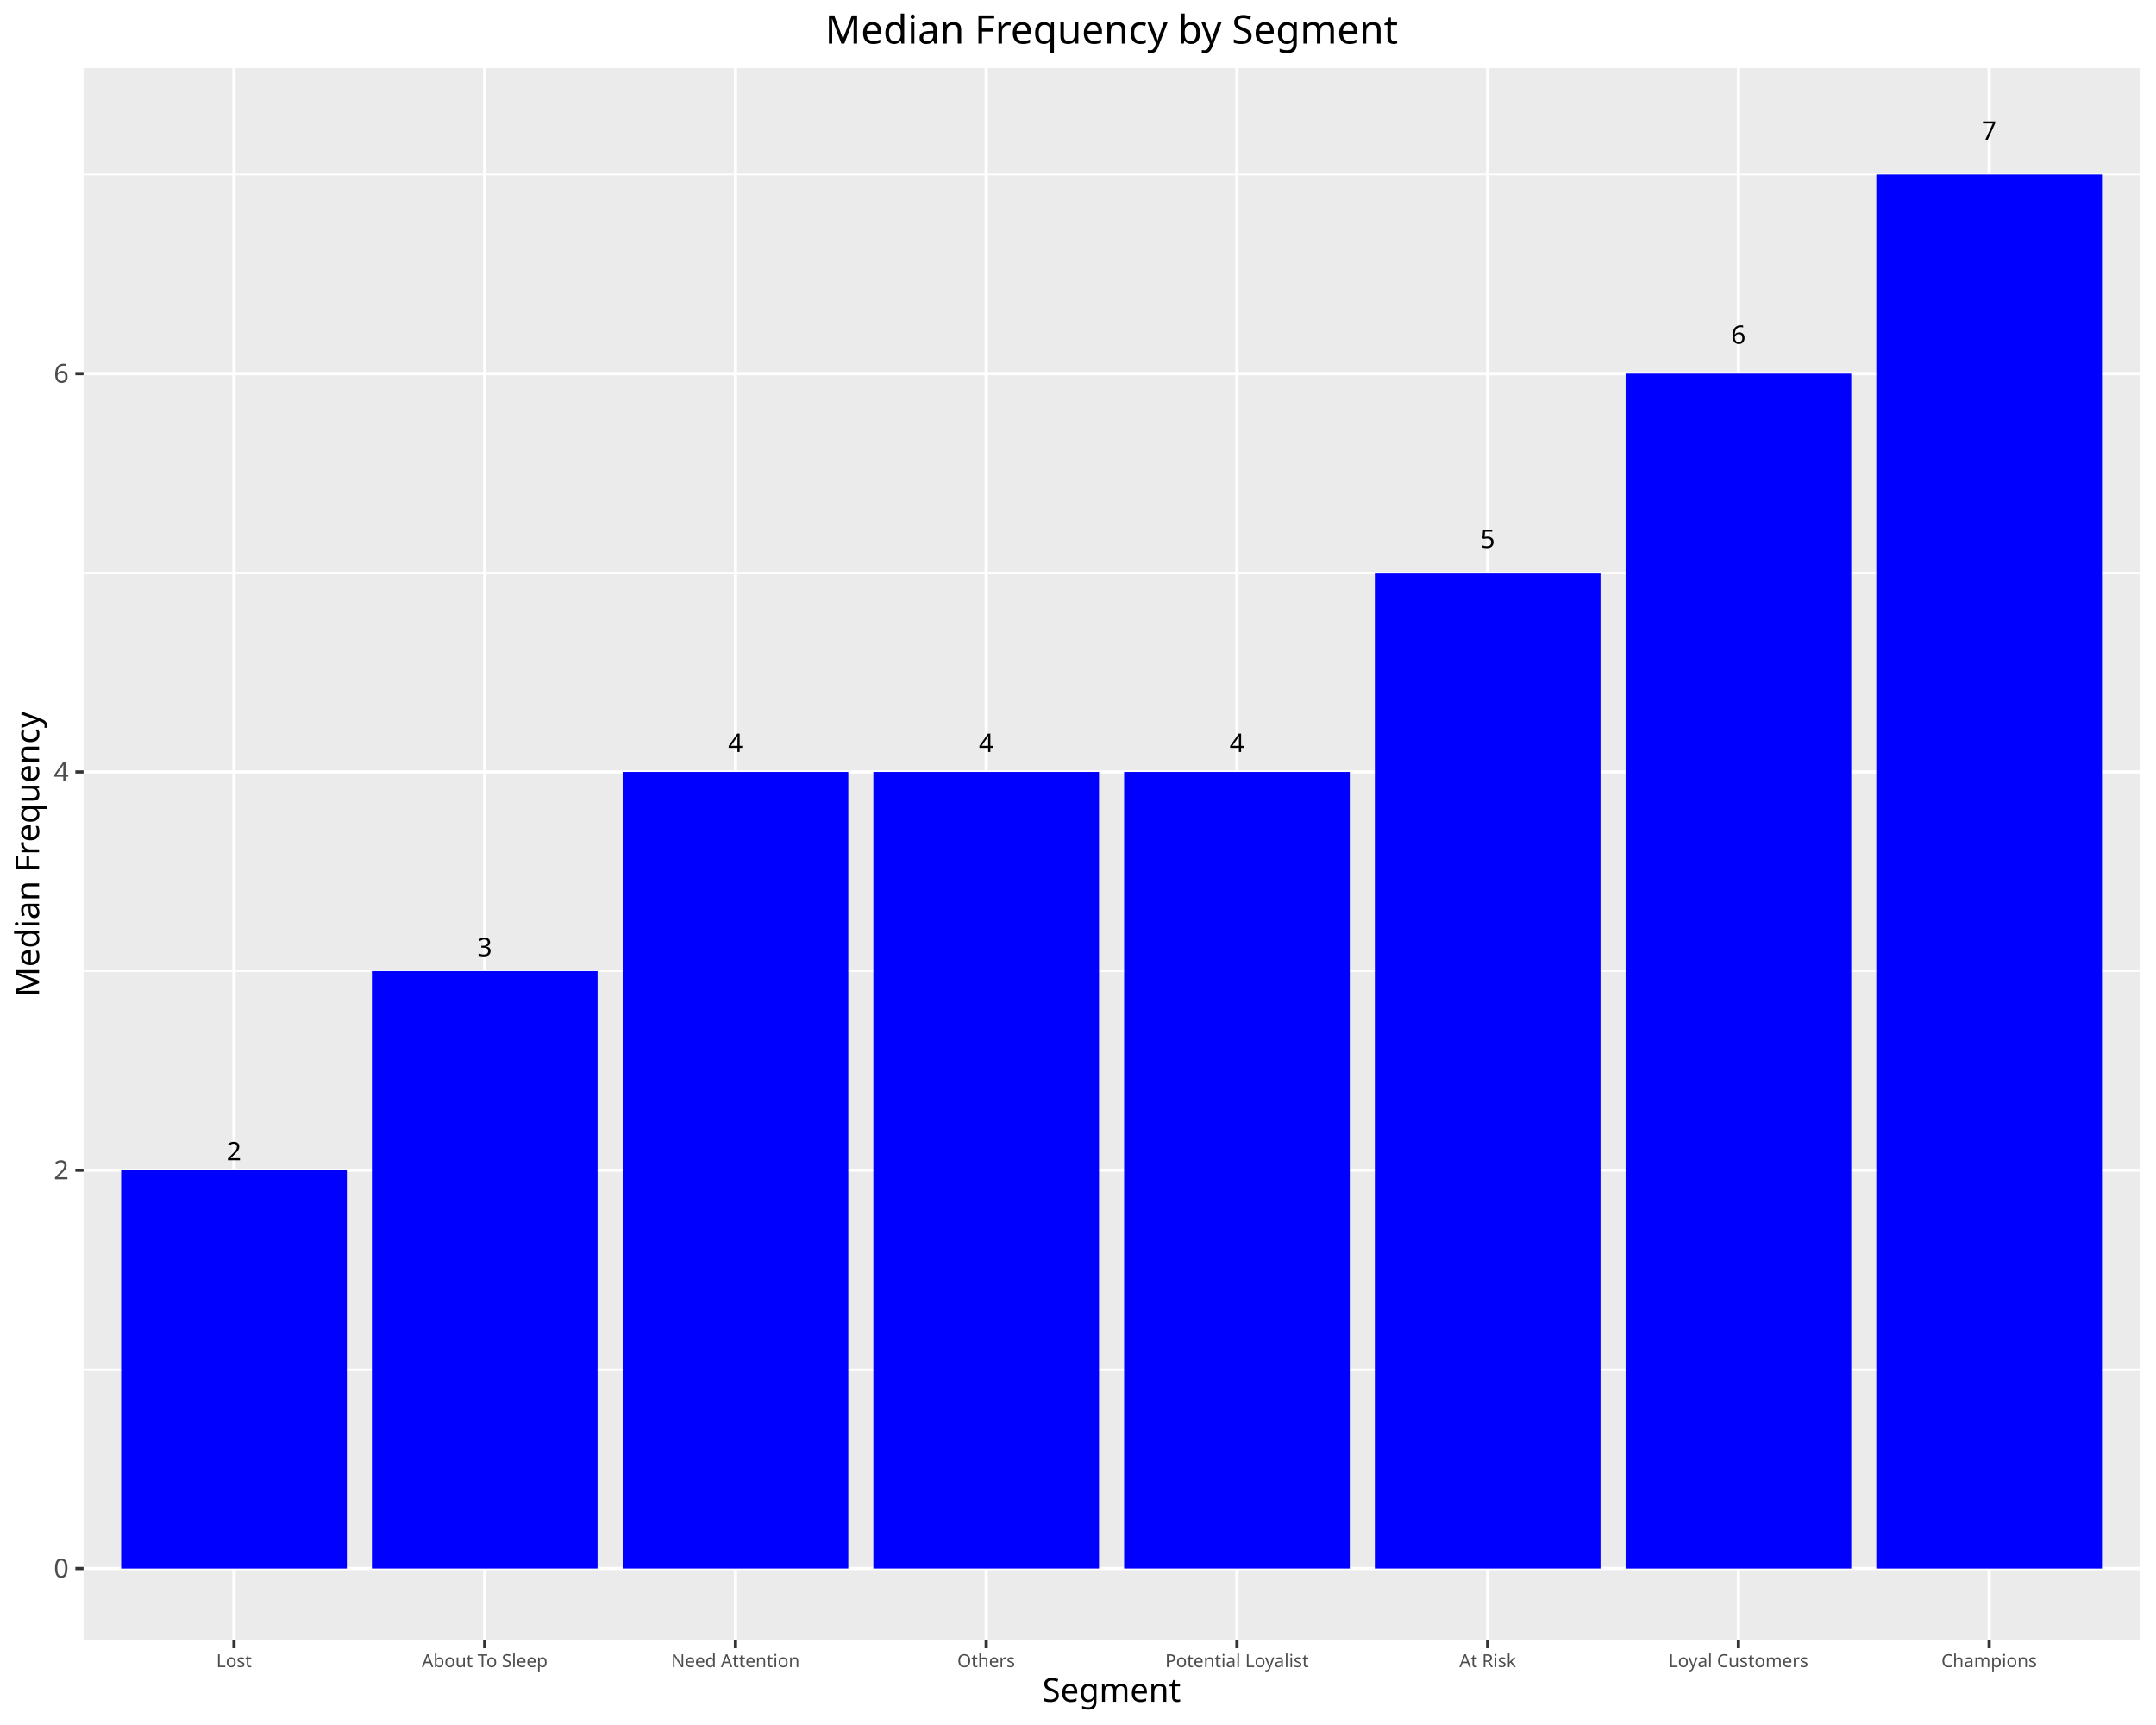
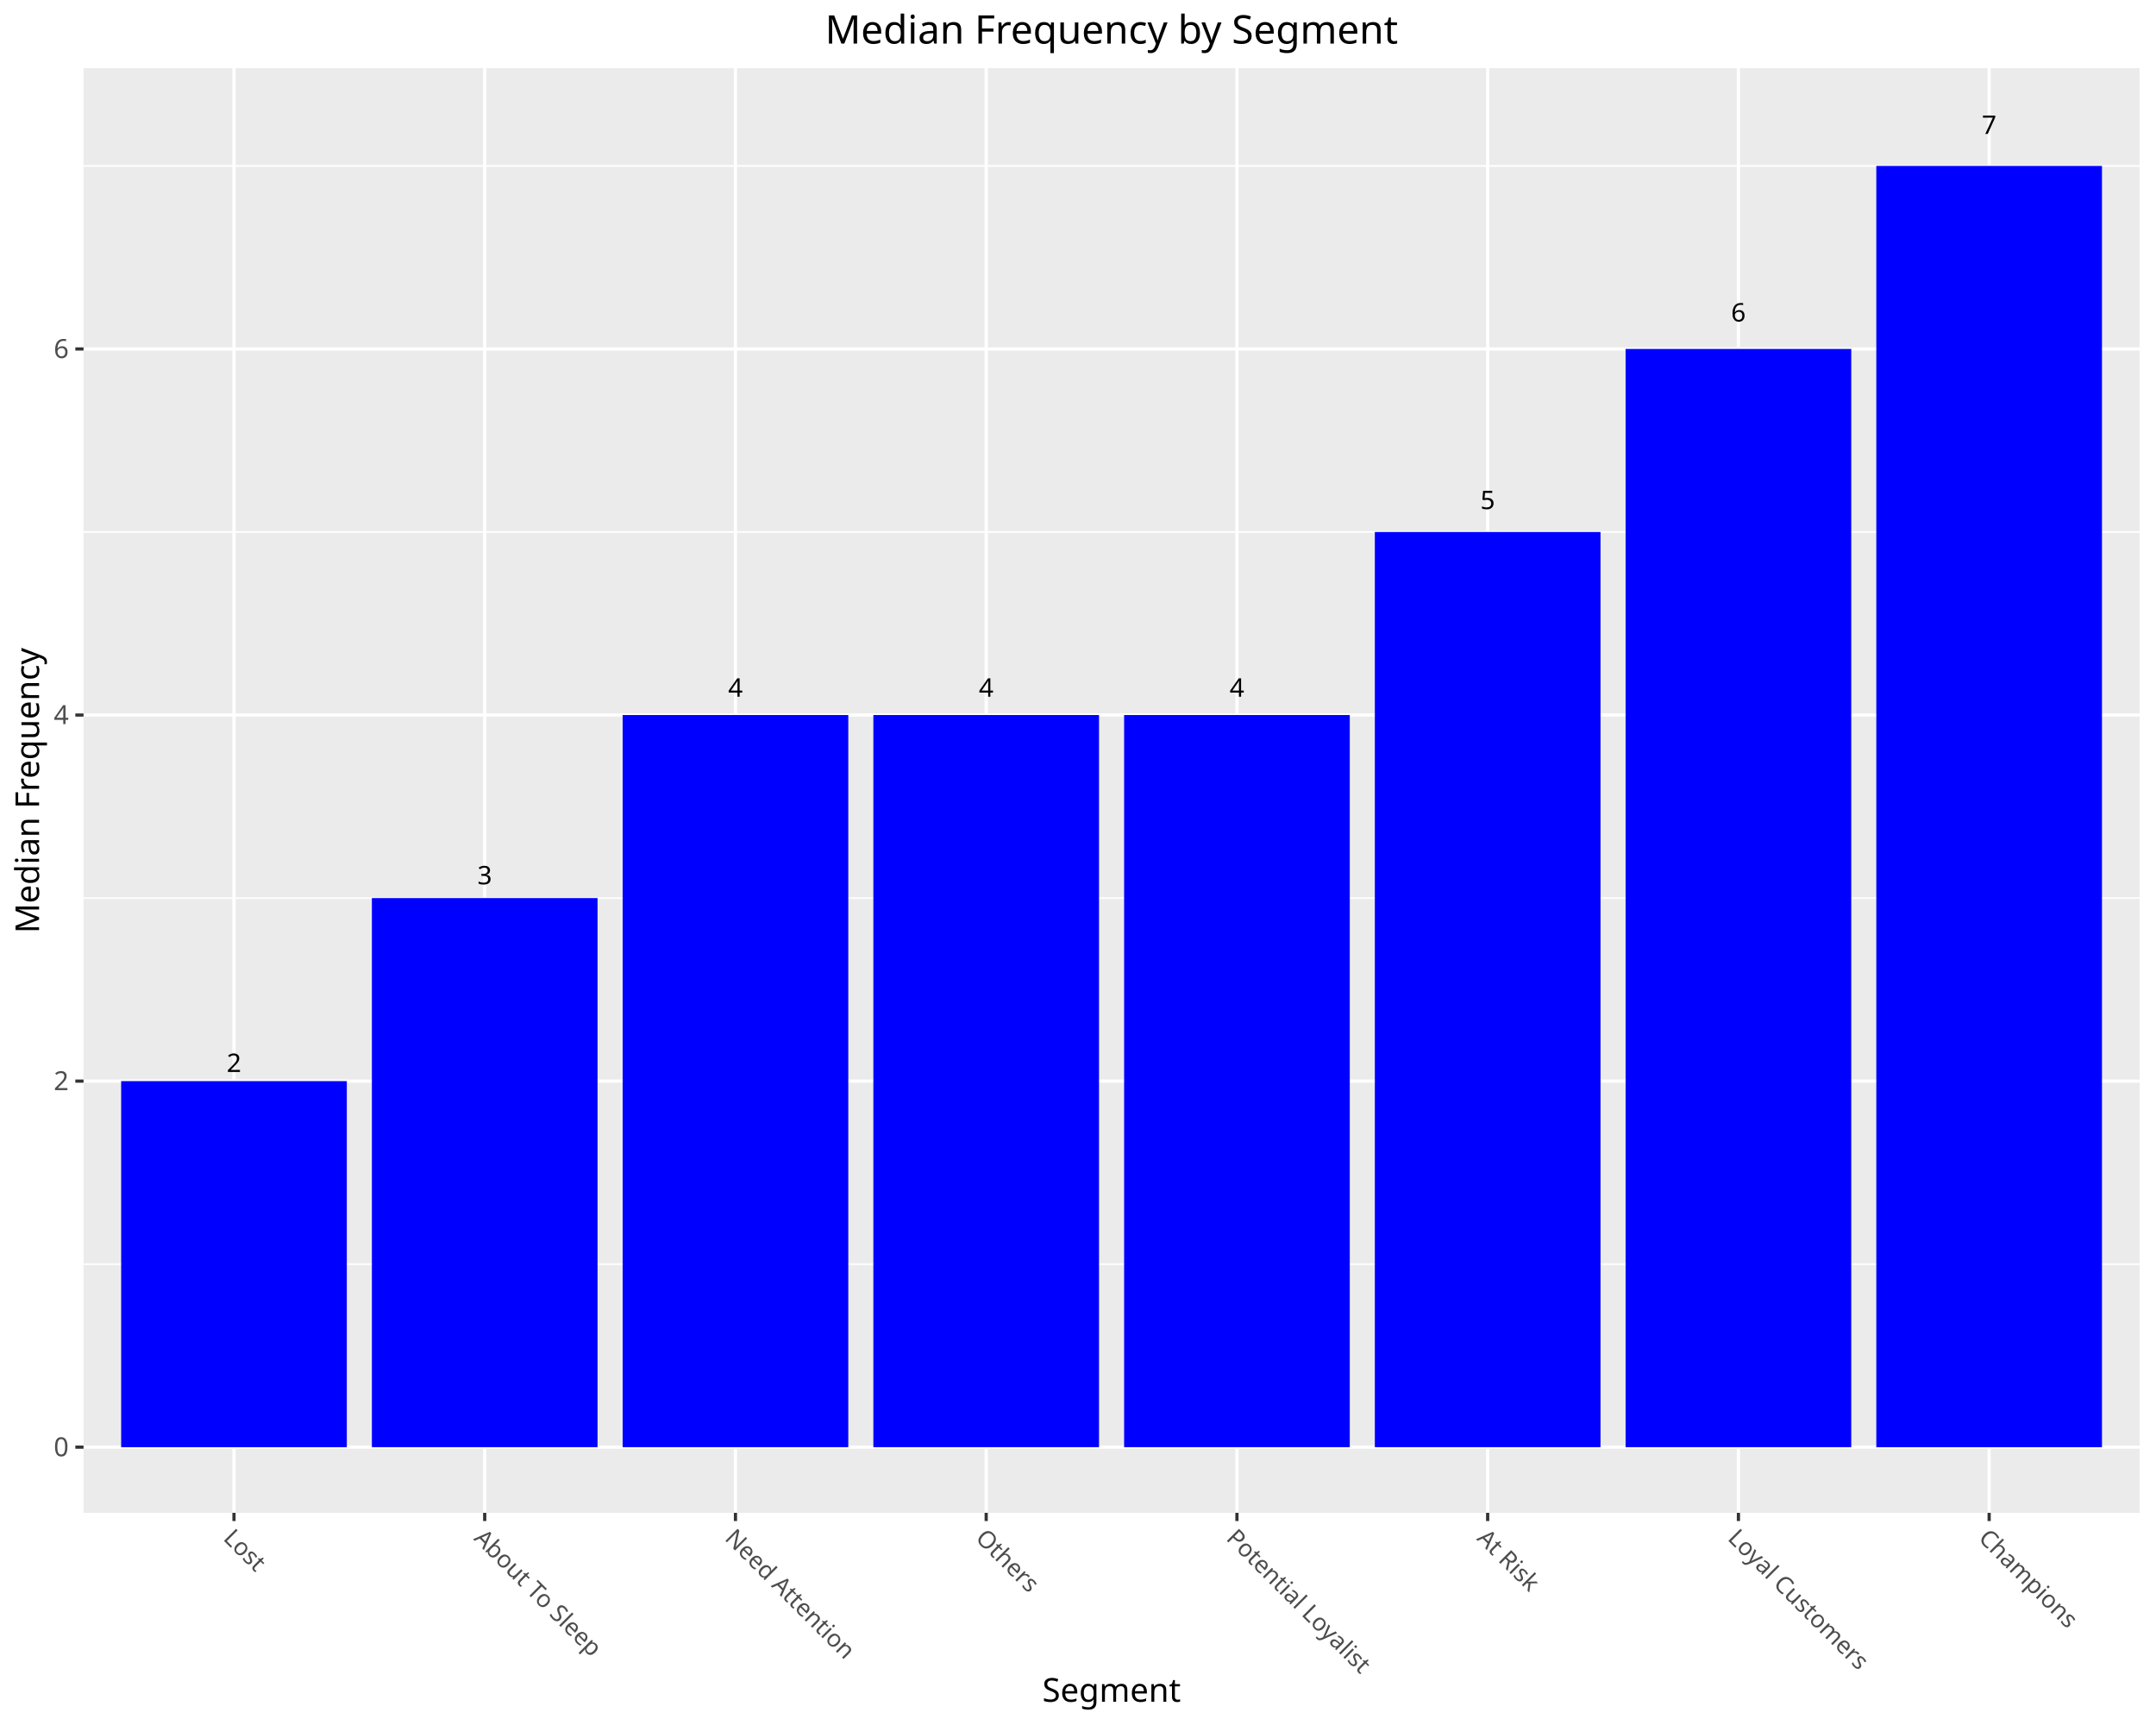
<svg xmlns="http://www.w3.org/2000/svg" class="svglite" data-engine-version="2.0" width="720.00pt" height="576.00pt" viewBox="0 0 720.00 576.00">
  <defs>
    <style type="text/css">
    .svglite line, .svglite polyline, .svglite polygon, .svglite path, .svglite rect, .svglite circle {
      fill: none;
      stroke: #000000;
      stroke-linecap: round;
      stroke-linejoin: round;
      stroke-miterlimit: 10.00;
    }
  </style>
  </defs>
  <rect width="100%" height="100%" style="stroke: none; fill: #FFFFFF;" />
  <defs>
    <clipPath id="cpMC4wMHw3MjAuMDB8MC4wMHw1NzYuMDA=">
      <rect x="0.00" y="0.00" width="720.00" height="576.00" />
    </clipPath>
  </defs>
  <g clip-path="url(#cpMC4wMHw3MjAuMDB8MC4wMHw1NzYuMDA=)">
    <rect x="0.00" y="0.00" width="720.00" height="576.00" style="stroke-width: 1.07; stroke: #FFFFFF; fill: #FFFFFF;" />
  </g>
  <defs>
-     <clipPath id="cpMjcuOTB8NzE0LjUyfDIyLjc4fDU0Ny42Mg==">
-       <rect x="27.90" y="22.78" width="686.62" height="524.84" />
+     <clipPath id="cpMjcuOTB8NzE0LjUyfDIyLjc4fDUwNS4xNg==">
+       <rect x="27.90" y="22.78" width="686.62" height="482.38" />
    </clipPath>
  </defs>
-   <g clip-path="url(#cpMjcuOTB8NzE0LjUyfDIyLjc4fDU0Ny42Mg==)">
-     <rect x="27.90" y="22.78" width="686.62" height="524.84" style="stroke-width: 1.07; stroke: none; fill: #EBEBEB;" />
-     <polyline points="27.90,457.27 714.52,457.27 " style="stroke-width: 0.53; stroke: #FFFFFF; stroke-linecap: butt;" />
-     <polyline points="27.90,324.27 714.52,324.27 " style="stroke-width: 0.53; stroke: #FFFFFF; stroke-linecap: butt;" />
-     <polyline points="27.90,191.27 714.52,191.27 " style="stroke-width: 0.53; stroke: #FFFFFF; stroke-linecap: butt;" />
-     <polyline points="27.90,58.28 714.52,58.28 " style="stroke-width: 0.53; stroke: #FFFFFF; stroke-linecap: butt;" />
-     <polyline points="27.90,523.76 714.52,523.76 " style="stroke-width: 1.07; stroke: #FFFFFF; stroke-linecap: butt;" />
-     <polyline points="27.90,390.77 714.52,390.77 " style="stroke-width: 1.07; stroke: #FFFFFF; stroke-linecap: butt;" />
-     <polyline points="27.90,257.77 714.52,257.77 " style="stroke-width: 1.07; stroke: #FFFFFF; stroke-linecap: butt;" />
-     <polyline points="27.90,124.78 714.52,124.78 " style="stroke-width: 1.07; stroke: #FFFFFF; stroke-linecap: butt;" />
-     <polyline points="78.14,547.62 78.14,22.78 " style="stroke-width: 1.07; stroke: #FFFFFF; stroke-linecap: butt;" />
-     <polyline points="161.87,547.62 161.87,22.78 " style="stroke-width: 1.07; stroke: #FFFFFF; stroke-linecap: butt;" />
-     <polyline points="245.61,547.62 245.61,22.78 " style="stroke-width: 1.07; stroke: #FFFFFF; stroke-linecap: butt;" />
-     <polyline points="329.34,547.62 329.34,22.78 " style="stroke-width: 1.07; stroke: #FFFFFF; stroke-linecap: butt;" />
-     <polyline points="413.08,547.62 413.08,22.78 " style="stroke-width: 1.07; stroke: #FFFFFF; stroke-linecap: butt;" />
-     <polyline points="496.81,547.62 496.81,22.78 " style="stroke-width: 1.07; stroke: #FFFFFF; stroke-linecap: butt;" />
-     <polyline points="580.55,547.62 580.55,22.78 " style="stroke-width: 1.07; stroke: #FFFFFF; stroke-linecap: butt;" />
-     <polyline points="664.28,547.62 664.28,22.78 " style="stroke-width: 1.07; stroke: #FFFFFF; stroke-linecap: butt;" />
-     <rect x="40.46" y="390.77" width="75.36" height="133.00" style="stroke-width: 1.07; stroke: none; stroke-linecap: butt; stroke-linejoin: miter; fill: #0000FF;" />
-     <rect x="124.19" y="324.27" width="75.36" height="199.49" style="stroke-width: 1.07; stroke: none; stroke-linecap: butt; stroke-linejoin: miter; fill: #0000FF;" />
-     <rect x="207.93" y="257.77" width="75.36" height="265.99" style="stroke-width: 1.07; stroke: none; stroke-linecap: butt; stroke-linejoin: miter; fill: #0000FF;" />
-     <rect x="375.40" y="257.77" width="75.36" height="265.99" style="stroke-width: 1.07; stroke: none; stroke-linecap: butt; stroke-linejoin: miter; fill: #0000FF;" />
-     <rect x="291.66" y="257.77" width="75.36" height="265.99" style="stroke-width: 1.07; stroke: none; stroke-linecap: butt; stroke-linejoin: miter; fill: #0000FF;" />
-     <rect x="459.13" y="191.27" width="75.36" height="332.49" style="stroke-width: 1.07; stroke: none; stroke-linecap: butt; stroke-linejoin: miter; fill: #0000FF;" />
-     <rect x="542.87" y="124.78" width="75.36" height="398.99" style="stroke-width: 1.07; stroke: none; stroke-linecap: butt; stroke-linejoin: miter; fill: #0000FF;" />
-     <rect x="626.60" y="58.28" width="75.36" height="465.49" style="stroke-width: 1.07; stroke: none; stroke-linecap: butt; stroke-linejoin: miter; fill: #0000FF;" />
-     <text x="78.14" y="387.44" text-anchor="middle" style="font-size: 8.54px; font-family: sans;" textLength="4.75px" lengthAdjust="spacingAndGlyphs">2</text>
-     <text x="161.87" y="319.28" text-anchor="middle" style="font-size: 8.54px; font-family: sans;" textLength="4.75px" lengthAdjust="spacingAndGlyphs">3</text>
-     <text x="245.61" y="251.12" text-anchor="middle" style="font-size: 8.54px; font-family: sans;" textLength="4.75px" lengthAdjust="spacingAndGlyphs">4</text>
-     <text x="413.08" y="251.12" text-anchor="middle" style="font-size: 8.54px; font-family: sans;" textLength="4.75px" lengthAdjust="spacingAndGlyphs">4</text>
-     <text x="329.34" y="251.12" text-anchor="middle" style="font-size: 8.54px; font-family: sans;" textLength="4.75px" lengthAdjust="spacingAndGlyphs">4</text>
-     <text x="496.81" y="182.96" text-anchor="middle" style="font-size: 8.54px; font-family: sans;" textLength="4.75px" lengthAdjust="spacingAndGlyphs">5</text>
-     <text x="580.55" y="114.80" text-anchor="middle" style="font-size: 8.54px; font-family: sans;" textLength="4.75px" lengthAdjust="spacingAndGlyphs">6</text>
-     <text x="664.28" y="46.64" text-anchor="middle" style="font-size: 8.54px; font-family: sans;" textLength="4.75px" lengthAdjust="spacingAndGlyphs">7</text>
+   <g clip-path="url(#cpMjcuOTB8NzE0LjUyfDIyLjc4fDUwNS4xNg==)">
+     <rect x="27.90" y="22.78" width="686.62" height="482.38" style="stroke-width: 1.07; stroke: none; fill: #EBEBEB;" />
+     <polyline points="27.90,422.11 714.52,422.11 " style="stroke-width: 0.53; stroke: #FFFFFF; stroke-linecap: butt;" />
+     <polyline points="27.90,299.88 714.52,299.88 " style="stroke-width: 0.53; stroke: #FFFFFF; stroke-linecap: butt;" />
+     <polyline points="27.90,177.64 714.52,177.64 " style="stroke-width: 0.53; stroke: #FFFFFF; stroke-linecap: butt;" />
+     <polyline points="27.90,55.41 714.52,55.41 " style="stroke-width: 0.53; stroke: #FFFFFF; stroke-linecap: butt;" />
+     <polyline points="27.90,483.23 714.52,483.23 " style="stroke-width: 1.07; stroke: #FFFFFF; stroke-linecap: butt;" />
+     <polyline points="27.90,361.00 714.52,361.00 " style="stroke-width: 1.07; stroke: #FFFFFF; stroke-linecap: butt;" />
+     <polyline points="27.90,238.76 714.52,238.76 " style="stroke-width: 1.07; stroke: #FFFFFF; stroke-linecap: butt;" />
+     <polyline points="27.90,116.52 714.52,116.52 " style="stroke-width: 1.07; stroke: #FFFFFF; stroke-linecap: butt;" />
+     <polyline points="78.14,505.16 78.14,22.78 " style="stroke-width: 1.07; stroke: #FFFFFF; stroke-linecap: butt;" />
+     <polyline points="161.87,505.16 161.87,22.78 " style="stroke-width: 1.07; stroke: #FFFFFF; stroke-linecap: butt;" />
+     <polyline points="245.61,505.16 245.61,22.78 " style="stroke-width: 1.07; stroke: #FFFFFF; stroke-linecap: butt;" />
+     <polyline points="329.34,505.16 329.34,22.78 " style="stroke-width: 1.07; stroke: #FFFFFF; stroke-linecap: butt;" />
+     <polyline points="413.08,505.16 413.08,22.78 " style="stroke-width: 1.07; stroke: #FFFFFF; stroke-linecap: butt;" />
+     <polyline points="496.81,505.16 496.81,22.78 " style="stroke-width: 1.07; stroke: #FFFFFF; stroke-linecap: butt;" />
+     <polyline points="580.55,505.16 580.55,22.78 " style="stroke-width: 1.07; stroke: #FFFFFF; stroke-linecap: butt;" />
+     <polyline points="664.28,505.16 664.28,22.78 " style="stroke-width: 1.07; stroke: #FFFFFF; stroke-linecap: butt;" />
+     <rect x="40.46" y="361.00" width="75.36" height="122.24" style="stroke-width: 1.07; stroke: none; stroke-linecap: butt; stroke-linejoin: miter; fill: #0000FF;" />
+     <rect x="124.19" y="299.88" width="75.36" height="183.35" style="stroke-width: 1.07; stroke: none; stroke-linecap: butt; stroke-linejoin: miter; fill: #0000FF;" />
+     <rect x="207.93" y="238.76" width="75.36" height="244.47" style="stroke-width: 1.07; stroke: none; stroke-linecap: butt; stroke-linejoin: miter; fill: #0000FF;" />
+     <rect x="375.40" y="238.76" width="75.36" height="244.47" style="stroke-width: 1.07; stroke: none; stroke-linecap: butt; stroke-linejoin: miter; fill: #0000FF;" />
+     <rect x="291.66" y="238.76" width="75.36" height="244.47" style="stroke-width: 1.07; stroke: none; stroke-linecap: butt; stroke-linejoin: miter; fill: #0000FF;" />
+     <rect x="459.13" y="177.64" width="75.36" height="305.59" style="stroke-width: 1.07; stroke: none; stroke-linecap: butt; stroke-linejoin: miter; fill: #0000FF;" />
+     <rect x="542.87" y="116.52" width="75.36" height="366.71" style="stroke-width: 1.07; stroke: none; stroke-linecap: butt; stroke-linejoin: miter; fill: #0000FF;" />
+     <rect x="626.60" y="55.41" width="75.36" height="427.83" style="stroke-width: 1.07; stroke: none; stroke-linecap: butt; stroke-linejoin: miter; fill: #0000FF;" />
+     <text x="78.14" y="357.94" text-anchor="middle" style="font-size: 8.54px; font-family: sans;" textLength="4.75px" lengthAdjust="spacingAndGlyphs">2</text>
+     <text x="161.87" y="295.29" text-anchor="middle" style="font-size: 8.54px; font-family: sans;" textLength="4.75px" lengthAdjust="spacingAndGlyphs">3</text>
+     <text x="245.61" y="232.65" text-anchor="middle" style="font-size: 8.54px; font-family: sans;" textLength="4.75px" lengthAdjust="spacingAndGlyphs">4</text>
+     <text x="413.08" y="232.65" text-anchor="middle" style="font-size: 8.54px; font-family: sans;" textLength="4.75px" lengthAdjust="spacingAndGlyphs">4</text>
+     <text x="329.34" y="232.65" text-anchor="middle" style="font-size: 8.54px; font-family: sans;" textLength="4.75px" lengthAdjust="spacingAndGlyphs">4</text>
+     <text x="496.81" y="170.00" text-anchor="middle" style="font-size: 8.54px; font-family: sans;" textLength="4.75px" lengthAdjust="spacingAndGlyphs">5</text>
+     <text x="580.55" y="107.36" text-anchor="middle" style="font-size: 8.54px; font-family: sans;" textLength="4.75px" lengthAdjust="spacingAndGlyphs">6</text>
+     <text x="664.28" y="44.71" text-anchor="middle" style="font-size: 8.54px; font-family: sans;" textLength="4.75px" lengthAdjust="spacingAndGlyphs">7</text>
  </g>
  <g clip-path="url(#cpMC4wMHw3MjAuMDB8MC4wMHw1NzYuMDA=)">
-     <text x="22.97" y="526.79" text-anchor="end" style="font-size: 8.80px; fill: #4D4D4D; font-family: sans;" textLength="4.89px" lengthAdjust="spacingAndGlyphs">0</text>
-     <text x="22.97" y="393.80" text-anchor="end" style="font-size: 8.80px; fill: #4D4D4D; font-family: sans;" textLength="4.89px" lengthAdjust="spacingAndGlyphs">2</text>
-     <text x="22.97" y="260.80" text-anchor="end" style="font-size: 8.80px; fill: #4D4D4D; font-family: sans;" textLength="4.89px" lengthAdjust="spacingAndGlyphs">4</text>
-     <text x="22.97" y="127.80" text-anchor="end" style="font-size: 8.80px; fill: #4D4D4D; font-family: sans;" textLength="4.89px" lengthAdjust="spacingAndGlyphs">6</text>
-     <polyline points="25.16,523.76 27.90,523.76 " style="stroke-width: 1.07; stroke: #333333; stroke-linecap: butt;" />
-     <polyline points="25.16,390.77 27.90,390.77 " style="stroke-width: 1.07; stroke: #333333; stroke-linecap: butt;" />
-     <polyline points="25.16,257.77 27.90,257.77 " style="stroke-width: 1.07; stroke: #333333; stroke-linecap: butt;" />
-     <polyline points="25.16,124.78 27.90,124.78 " style="stroke-width: 1.07; stroke: #333333; stroke-linecap: butt;" />
-     <polyline points="78.14,550.36 78.14,547.62 " style="stroke-width: 1.07; stroke: #333333; stroke-linecap: butt;" />
-     <polyline points="161.87,550.36 161.87,547.62 " style="stroke-width: 1.07; stroke: #333333; stroke-linecap: butt;" />
-     <polyline points="245.61,550.36 245.61,547.62 " style="stroke-width: 1.07; stroke: #333333; stroke-linecap: butt;" />
-     <polyline points="329.34,550.36 329.34,547.62 " style="stroke-width: 1.07; stroke: #333333; stroke-linecap: butt;" />
-     <polyline points="413.08,550.36 413.08,547.62 " style="stroke-width: 1.07; stroke: #333333; stroke-linecap: butt;" />
-     <polyline points="496.81,550.36 496.81,547.62 " style="stroke-width: 1.07; stroke: #333333; stroke-linecap: butt;" />
-     <polyline points="580.55,550.36 580.55,547.62 " style="stroke-width: 1.07; stroke: #333333; stroke-linecap: butt;" />
-     <polyline points="664.28,550.36 664.28,547.62 " style="stroke-width: 1.07; stroke: #333333; stroke-linecap: butt;" />
-     <text x="78.14" y="556.68" text-anchor="middle" style="font-size: 6.00px; fill: #4D4D4D; font-family: sans;" textLength="11.34px" lengthAdjust="spacingAndGlyphs">Lost</text>
-     <text x="161.87" y="556.68" text-anchor="middle" style="font-size: 6.00px; fill: #4D4D4D; font-family: sans;" textLength="41.36px" lengthAdjust="spacingAndGlyphs">About To Sleep</text>
-     <text x="245.61" y="556.68" text-anchor="middle" style="font-size: 6.00px; fill: #4D4D4D; font-family: sans;" textLength="39.70px" lengthAdjust="spacingAndGlyphs">Need Attention</text>
-     <text x="329.34" y="556.68" text-anchor="middle" style="font-size: 6.00px; fill: #4D4D4D; font-family: sans;" textLength="18.01px" lengthAdjust="spacingAndGlyphs">Others</text>
-     <text x="413.08" y="556.68" text-anchor="middle" style="font-size: 6.00px; fill: #4D4D4D; font-family: sans;" textLength="45.36px" lengthAdjust="spacingAndGlyphs">Potential Loyalist</text>
-     <text x="496.81" y="556.68" text-anchor="middle" style="font-size: 6.00px; fill: #4D4D4D; font-family: sans;" textLength="19.01px" lengthAdjust="spacingAndGlyphs">At Risk</text>
-     <text x="580.55" y="556.68" text-anchor="middle" style="font-size: 6.00px; fill: #4D4D4D; font-family: sans;" textLength="45.03px" lengthAdjust="spacingAndGlyphs">Loyal Customers</text>
-     <text x="664.28" y="556.68" text-anchor="middle" style="font-size: 6.00px; fill: #4D4D4D; font-family: sans;" textLength="30.36px" lengthAdjust="spacingAndGlyphs">Champions</text>
+     <text x="22.97" y="486.26" text-anchor="end" style="font-size: 8.80px; fill: #4D4D4D; font-family: sans;" textLength="4.89px" lengthAdjust="spacingAndGlyphs">0</text>
+     <text x="22.97" y="364.02" text-anchor="end" style="font-size: 8.80px; fill: #4D4D4D; font-family: sans;" textLength="4.89px" lengthAdjust="spacingAndGlyphs">2</text>
+     <text x="22.97" y="241.79" text-anchor="end" style="font-size: 8.80px; fill: #4D4D4D; font-family: sans;" textLength="4.89px" lengthAdjust="spacingAndGlyphs">4</text>
+     <text x="22.97" y="119.55" text-anchor="end" style="font-size: 8.80px; fill: #4D4D4D; font-family: sans;" textLength="4.89px" lengthAdjust="spacingAndGlyphs">6</text>
+     <polyline points="25.16,483.23 27.90,483.23 " style="stroke-width: 1.07; stroke: #333333; stroke-linecap: butt;" />
+     <polyline points="25.16,361.00 27.90,361.00 " style="stroke-width: 1.07; stroke: #333333; stroke-linecap: butt;" />
+     <polyline points="25.16,238.76 27.90,238.76 " style="stroke-width: 1.07; stroke: #333333; stroke-linecap: butt;" />
+     <polyline points="25.16,116.52 27.90,116.52 " style="stroke-width: 1.07; stroke: #333333; stroke-linecap: butt;" />
+     <polyline points="78.14,507.90 78.14,505.16 " style="stroke-width: 1.07; stroke: #333333; stroke-linecap: butt;" />
+     <polyline points="161.87,507.90 161.87,505.16 " style="stroke-width: 1.07; stroke: #333333; stroke-linecap: butt;" />
+     <polyline points="245.61,507.90 245.61,505.16 " style="stroke-width: 1.07; stroke: #333333; stroke-linecap: butt;" />
+     <polyline points="329.34,507.90 329.34,505.16 " style="stroke-width: 1.07; stroke: #333333; stroke-linecap: butt;" />
+     <polyline points="413.08,507.90 413.08,505.16 " style="stroke-width: 1.07; stroke: #333333; stroke-linecap: butt;" />
+     <polyline points="496.81,507.90 496.81,505.16 " style="stroke-width: 1.07; stroke: #333333; stroke-linecap: butt;" />
+     <polyline points="580.55,507.90 580.55,505.16 " style="stroke-width: 1.07; stroke: #333333; stroke-linecap: butt;" />
+     <polyline points="664.28,507.90 664.28,505.16 " style="stroke-width: 1.07; stroke: #333333; stroke-linecap: butt;" />
+     <text transform="translate(74.25,513.98) rotate(-315)" style="font-size: 8.00px; fill: #4D4D4D; font-family: sans;" textLength="15.12px" lengthAdjust="spacingAndGlyphs">Lost</text>
+     <text transform="translate(157.98,513.98) rotate(-315)" style="font-size: 8.00px; fill: #4D4D4D; font-family: sans;" textLength="55.15px" lengthAdjust="spacingAndGlyphs">About To Sleep</text>
+     <text transform="translate(241.72,513.98) rotate(-315)" style="font-size: 8.00px; fill: #4D4D4D; font-family: sans;" textLength="52.93px" lengthAdjust="spacingAndGlyphs">Need Attention</text>
+     <text transform="translate(325.45,513.98) rotate(-315)" style="font-size: 8.00px; fill: #4D4D4D; font-family: sans;" textLength="24.01px" lengthAdjust="spacingAndGlyphs">Others</text>
+     <text transform="translate(409.18,513.98) rotate(-315)" style="font-size: 8.00px; fill: #4D4D4D; font-family: sans;" textLength="60.48px" lengthAdjust="spacingAndGlyphs">Potential Loyalist</text>
+     <text transform="translate(492.92,513.98) rotate(-315)" style="font-size: 8.00px; fill: #4D4D4D; font-family: sans;" textLength="25.34px" lengthAdjust="spacingAndGlyphs">At Risk</text>
+     <text transform="translate(576.65,513.98) rotate(-315)" style="font-size: 8.00px; fill: #4D4D4D; font-family: sans;" textLength="60.04px" lengthAdjust="spacingAndGlyphs">Loyal Customers</text>
+     <text transform="translate(660.39,513.98) rotate(-315)" style="font-size: 8.00px; fill: #4D4D4D; font-family: sans;" textLength="40.47px" lengthAdjust="spacingAndGlyphs">Champions</text>
    <text x="371.21" y="568.24" text-anchor="middle" style="font-size: 11.00px; font-family: sans;" textLength="44.04px" lengthAdjust="spacingAndGlyphs">Segment</text>
-     <text transform="translate(13.05,285.20) rotate(-90)" text-anchor="middle" style="font-size: 11.00px; font-family: sans;" textLength="91.12px" lengthAdjust="spacingAndGlyphs">Median Frequency</text>
+     <text transform="translate(13.05,263.97) rotate(-90)" text-anchor="middle" style="font-size: 11.00px; font-family: sans;" textLength="91.12px" lengthAdjust="spacingAndGlyphs">Median Frequency</text>
    <text x="371.21" y="14.56" text-anchor="middle" style="font-size: 13.20px; font-family: sans;" textLength="187.13px" lengthAdjust="spacingAndGlyphs">Median Frequency  by Segment</text>
  </g>
</svg>
